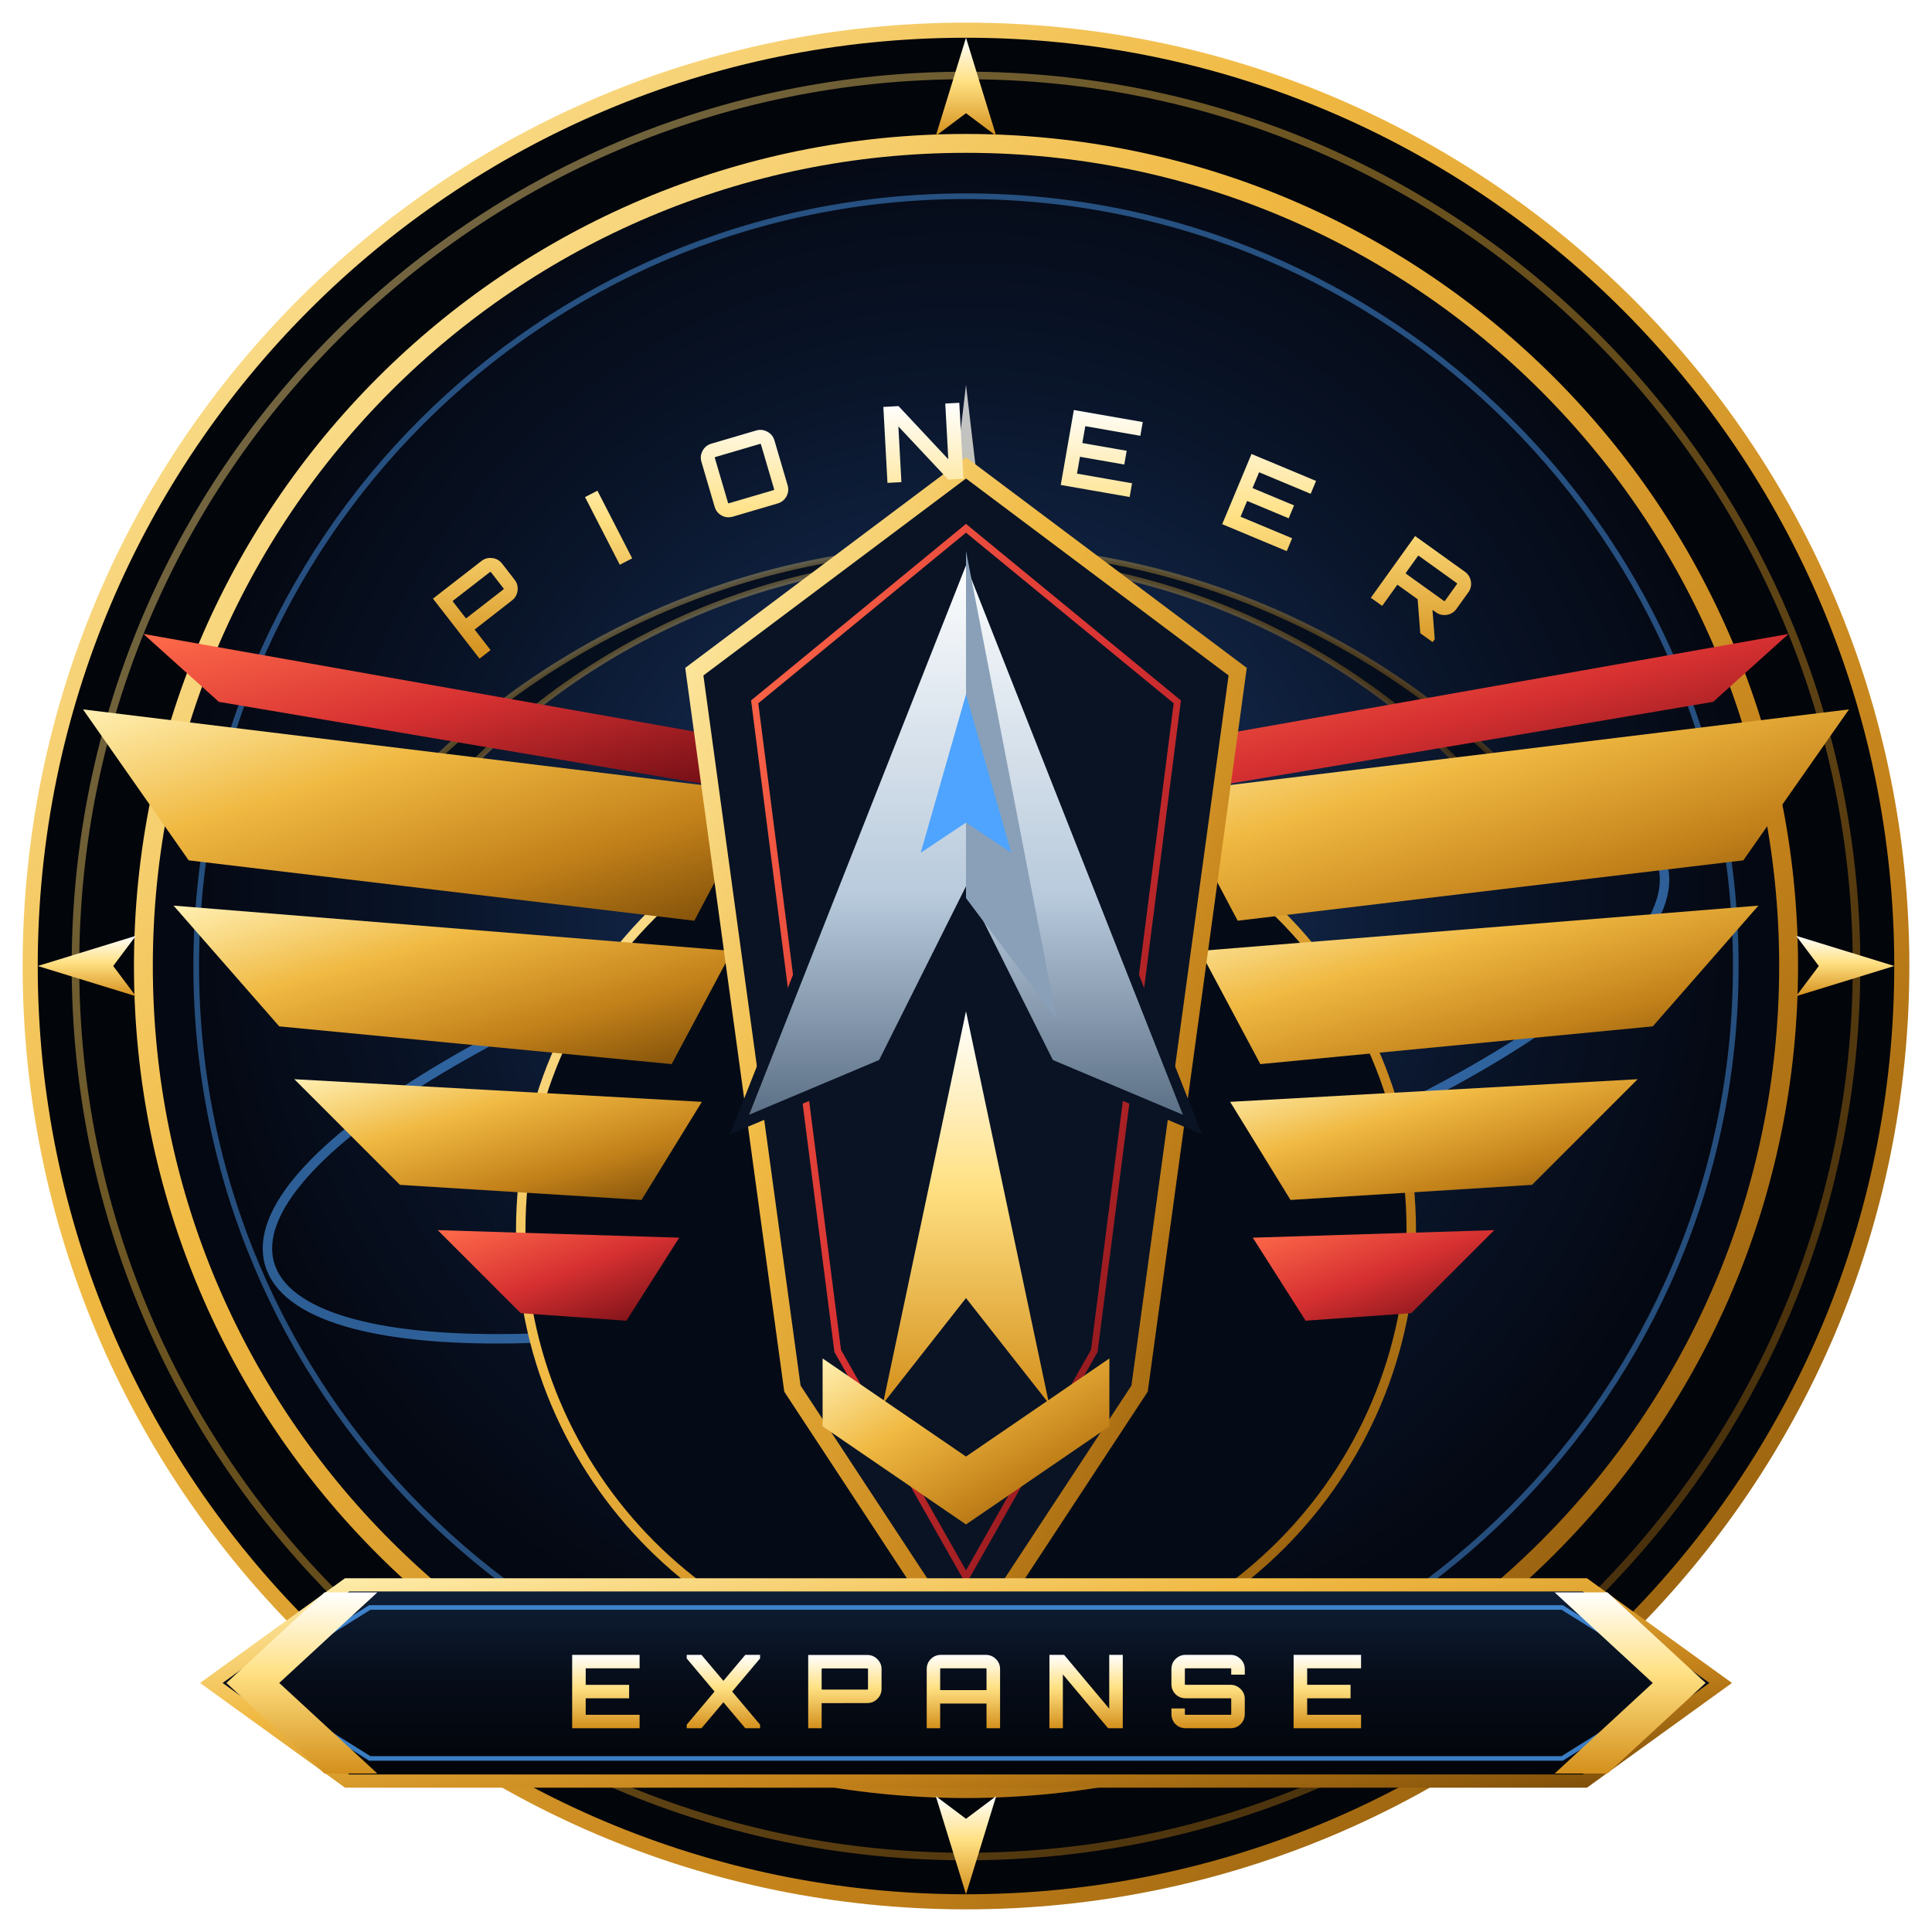
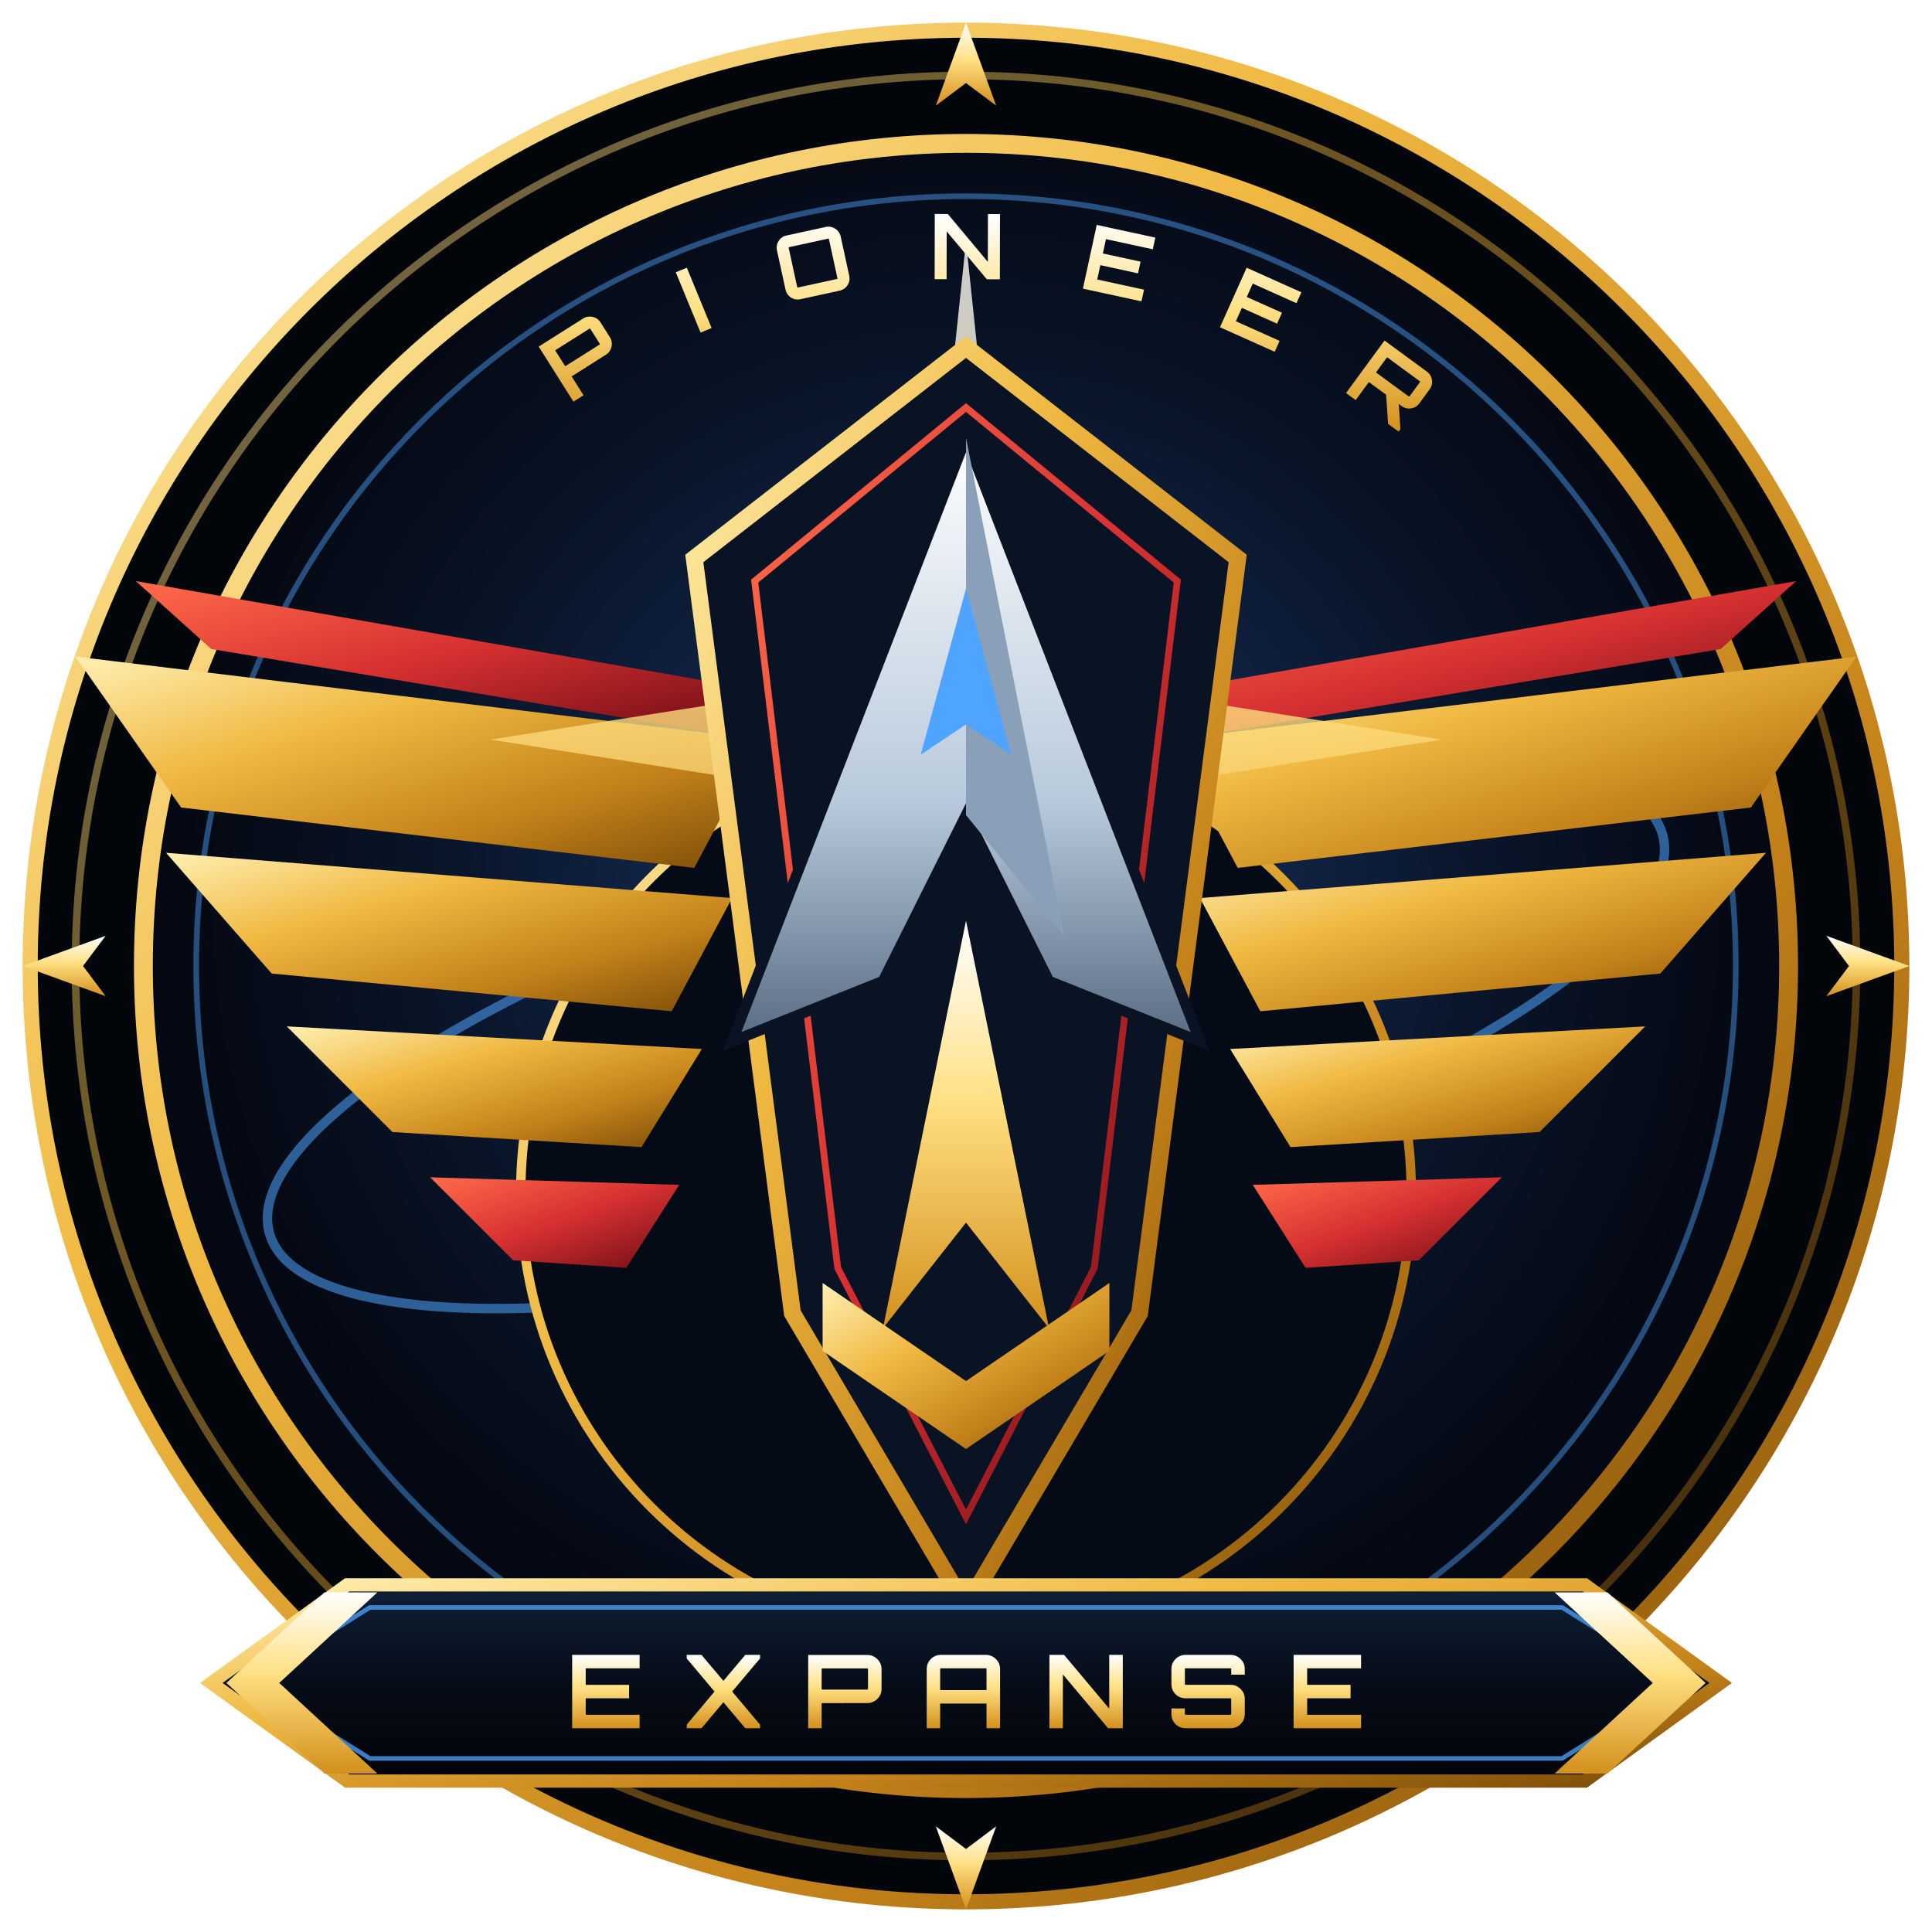
<svg xmlns="http://www.w3.org/2000/svg" width="512" height="512" viewBox="0 0 512 512" version="1.1" id="svg50">
  <defs id="defs22">
    <radialGradient id="coreGlow" cx="50%" cy="46%" r="48%">
      <stop offset="0%" stop-color="#1c3b6e" stop-opacity="0.95" id="stop1" />
      <stop offset="65%" stop-color="#0a162c" stop-opacity="0.98" id="stop2" />
      <stop offset="100%" stop-color="#040812" stop-opacity="1" id="stop3" />
    </radialGradient>
    <linearGradient id="goldMain" x1="0%" y1="0%" x2="100%" y2="100%">
      <stop offset="0%" stop-color="#fff0b3" id="stop4" />
      <stop offset="35%" stop-color="#f0b942" id="stop5" />
      <stop offset="70%" stop-color="#c4821a" id="stop6" />
      <stop offset="100%" stop-color="#7a4b08" id="stop7" />
    </linearGradient>
    <linearGradient id="goldBright" x1="0%" y1="0%" x2="0%" y2="100%">
      <stop offset="0%" stop-color="#ffffff" id="stop8" />
      <stop offset="45%" stop-color="#ffe082" id="stop9" />
      <stop offset="100%" stop-color="#d4901c" id="stop10" />
    </linearGradient>
    <linearGradient id="crimsonWing" x1="0%" y1="0%" x2="100%" y2="100%">
      <stop offset="0%" stop-color="#ff6b4a" id="stop11" />
      <stop offset="50%" stop-color="#d63031" id="stop12" />
      <stop offset="100%" stop-color="#6e0d14" id="stop13" />
    </linearGradient>
    <linearGradient id="shipSteel" x1="0%" y1="0%" x2="0%" y2="100%">
      <stop offset="0%" stop-color="#ffffff" id="stop14" />
      <stop offset="60%" stop-color="#b8cadc" id="stop15" />
      <stop offset="100%" stop-color="#576b82" id="stop16" />
    </linearGradient>
-     <radialGradient id="sunBurst" cx="50%" cy="42%" r="35%">
+     <radialGradient id="sunBurst" cx="50%" cy="40%" r="35%">
      <stop offset="0%" stop-color="#ffffff" stop-opacity="1" id="stop17" />
      <stop offset="40%" stop-color="#ffcf56" stop-opacity="0.9" id="stop18" />
      <stop offset="100%" stop-color="#ff6b35" stop-opacity="0" id="stop19" />
    </radialGradient>
    <linearGradient id="plateBg" x1="0%" y1="0%" x2="0%" y2="100%">
      <stop offset="0%" stop-color="#0f2038" id="stop20" />
      <stop offset="50%" stop-color="#060c18" id="stop21" />
      <stop offset="100%" stop-color="#020408" id="stop22" />
    </linearGradient>
-     <path id="topArc" d="M 72,252 A 198,198 0 0,1 440,252" />
+     <path id="topArc" d="M 74,256 A 182,182 0 0,1 438,256" />
  </defs>
  <circle cx="256" cy="256" r="248" fill="#02050a" stroke="url(#goldMain)" stroke-width="4" id="circle22" />
  <circle cx="256" cy="256" r="236" fill="none" stroke="url(#goldMain)" stroke-width="2" stroke-opacity="0.45" id="circle23" />
  <circle cx="256" cy="256" r="218" fill="url(#coreGlow)" stroke="url(#goldMain)" stroke-width="5" id="circle24" />
  <circle cx="256" cy="256" r="204" fill="none" stroke="#4ea4ff" stroke-width="1.5" stroke-opacity="0.45" id="circle25" />
-   <polygon points="256,10 264,36 256,30 248,36" fill="url(#goldBright)" id="polygon25" />
-   <polygon points="256,502 264,476 256,482 248,476" fill="url(#goldBright)" id="polygon26" />
-   <polygon points="10,256 36,264 30,256 36,248" fill="url(#goldBright)" id="polygon27" />
-   <polygon points="502,256 476,264 482,256 476,248" fill="url(#goldBright)" id="polygon28" />
-   <path d="M 98,220 A 204,204 0 0,1 414,220 L 402,220 A 184,184 0 0,0 110,220 Z" fill="#030812" fill-opacity="0.65" stroke="url(#goldMain)" stroke-width="1.5" stroke-opacity="0.35" id="path28" />
-   <ellipse cx="256" cy="282" rx="192" ry="52" transform="rotate(-16 256 282)" fill="none" stroke="#4ea4ff" stroke-width="2.5" stroke-opacity="0.55" id="ellipse28" />
-   <circle cx="256" cy="326" r="118" fill="#050b16" stroke="url(#goldMain)" stroke-width="2.5" id="circle28" />
-   <circle cx="256" cy="222" r="62" fill="url(#sunBurst)" id="circle29" />
-   <polygon points="256,102 268,204 376,222 268,240 256,342 244,240 136,222 244,204" fill="url(#goldBright)" fill-opacity="0.75" id="polygon29" />
-   <polygon points="22,188 202,210 184,244 50,228" fill="url(#goldMain)" id="polygon30" />
-   <polygon points="490,188 310,210 328,244 462,228" fill="url(#goldMain)" id="polygon31" />
-   <polygon points="38,168 196,196 188,208 58,186" fill="url(#crimsonWing)" id="polygon32" />
-   <polygon points="474,168 316,196 324,208 454,186" fill="url(#crimsonWing)" id="polygon33" />
-   <polygon points="46,240 194,252 178,282 74,272" fill="url(#goldMain)" id="polygon34" />
-   <polygon points="466,240 318,252 334,282 438,272" fill="url(#goldMain)" id="polygon35" />
-   <polygon points="78,286 186,292 170,318 106,314" fill="url(#goldMain)" id="polygon36" />
-   <polygon points="434,286 326,292 342,318 406,314" fill="url(#goldMain)" id="polygon37" />
-   <polygon points="116,326 180,328 166,350 138,348" fill="url(#crimsonWing)" id="polygon38" />
-   <polygon points="396,326 332,328 346,350 374,348" fill="url(#crimsonWing)" id="polygon39" />
-   <polygon points="256,124 328,178 302,368 256,438 210,368 184,178" fill="#091324" stroke="url(#goldMain)" stroke-width="4.5" id="polygon40" />
-   <polygon points="256,140 312,186 290,358 256,418 222,358 200,186" fill="none" stroke="url(#crimsonWing)" stroke-width="1.8" id="polygon41" />
-   <polygon points="256,146 316,298 278,282 256,238 234,282 196,298" fill="url(#shipSteel)" stroke="#091324" stroke-width="2.8" id="polygon42" />
-   <polygon points="256,146 280,270 256,238" fill="#89a0b8" id="polygon43" />
-   <polygon points="256,184 268,226 256,218 244,226" fill="#4ea4ff" id="polygon44" />
-   <polygon points="256,268 278,372 256,344 234,372" fill="url(#goldBright)" id="polygon45" />
-   <polygon points="218,360 256,386 294,360 294,378 256,404 218,378" fill="url(#goldMain)" id="polygon46" />
-   <path d="m 114.74,158.644 12.829,-9.958 q 1.283,-0.996 2.894,-0.793 1.611,0.203 2.589,1.464 l 3.331,4.291 q 0.979,1.261 0.776,2.872 -0.203,1.611 -1.486,2.607 l -9.826,7.662 -0.084,0.029 4.241,5.463 -2.92,2.266 z m 18.701,-2.712 -3.331,-4.291 q -0.12,-0.155 -0.275,-0.035 l -9.754,7.571 q -0.155,0.12 -0.035,0.275 l 3.331,4.291 q 0.12,0.155 0.275,0.035 l 9.754,-7.571 q 0.155,-0.12 0.035,-0.275 z m 30.808,-6.267 -9.208,-17.934 3.288,-1.688 9.208,17.934 z m 24.28,-32.092 11.873,-3.491 q 1.531,-0.45 2.956,0.327 1.417,0.751 1.875,2.309 l 3.491,11.873 q 0.458,1.558 -0.32,2.983 -0.785,1.398 -2.317,1.849 l -11.873,3.491 q -1.558,0.458 -2.975,-0.293 -1.398,-0.785 -1.856,-2.344 l -3.491,-11.873 q -0.458,-1.558 0.301,-2.948 0.778,-1.425 2.336,-1.883 z m 4.644,15.795 11.873,-3.491 q 0.161,-0.047 0.106,-0.235 l -3.491,-11.873 q -0.055,-0.188 -0.216,-0.141 l -11.873,3.491 q -0.188,0.055 -0.133,0.243 l 3.491,11.873 q 0.055,0.188 0.243,0.133 z m 58.136,-11.66 -0.802,-14.762 3.719,-0.202 1.094,20.13 -4.026,0.219 -13.216,-14.087 0.802,14.762 -3.691,0.201 -1.094,-20.13 4.026,-0.219 z m 51.531,-9.86 -0.636,3.641 -14.591,-2.549 -0.781,4.468 11.75,2.053 -0.636,3.641 -11.75,-2.053 -0.781,4.468 14.591,2.549 -0.636,3.641 -18.259,-3.19 3.469,-19.859 z m 45.928,15.602 -1.424,3.411 -13.668,-5.707 -1.748,4.186 11.007,4.596 -1.424,3.411 -11.007,-4.596 -1.748,4.186 13.668,5.707 -1.424,3.411 -17.105,-7.142 7.768,-18.603 z m 40.363,29.518 -3.166,4.414 q -0.93,1.297 -2.532,1.56 -1.602,0.264 -2.922,-0.683 l -0.887,-0.637 0.596,7.768 -0.555,0.774 -3.276,-2.35 -0.701,-9.014 -5.301,-3.803 -0.068,-0.049 -4.031,5.62 -3.003,-2.154 11.735,-16.358 13.196,9.466 q 1.32,0.947 1.583,2.549 0.264,1.602 -0.667,2.899 z m -16.499,-4.91 10.033,7.198 q 0.159,0.114 0.274,-0.045 l 3.166,-4.414 q 0.114,-0.159 -0.045,-0.274 l -10.033,-7.198 q -0.159,-0.114 -0.274,0.045 l -3.166,4.414 q -0.114,0.159 0.045,0.274 z" id="text46" style="font-weight:bold;font-size:28px;font-family:Orbiteer;letter-spacing:7;text-anchor:middle;fill:url(#goldBright)" aria-label="P I O N E E R" />
+   <polygon points="256,6 264,28 256,22 248,28" fill="url(#goldBright)" id="polygon25" />
+   <polygon points="256,506 264,484 256,490 248,484" fill="url(#goldBright)" id="polygon26" />
+   <polygon points="6,256 28,264 22,256 28,248" fill="url(#goldBright)" id="polygon27" />
+   <polygon points="506,256 484,264 490,256 484,248" fill="url(#goldBright)" id="polygon28" />
+   <g transform="translate(0, 0)" id="g38">
+     <ellipse cx="256" cy="274" rx="192" ry="52" transform="rotate(-16 256 274)" fill="none" stroke="#4ea4ff" stroke-width="2.5" stroke-opacity="0.55" id="ellipse28" />
+     <circle cx="256" cy="316" r="118" fill="#050b16" stroke="url(#goldMain)" stroke-width="2.5" id="circle28" />
+     <circle cx="256" cy="196" r="68" fill="url(#sunBurst)" id="circle29" />
+     <polygon points="20,174 202,196 184,230 48,214" fill="url(#goldMain)" id="polygon29" />
+     <polygon points="492,174 310,196 328,230 464,214" fill="url(#goldMain)" id="polygon30" />
+     <polygon points="36,154 196,182 188,194 56,172" fill="url(#crimsonWing)" id="polygon31" />
+     <polygon points="476,154 316,182 324,194 456,172" fill="url(#crimsonWing)" id="polygon32" />
+     <polygon points="44,226 194,238 178,268 72,258" fill="url(#goldMain)" id="polygon33" />
+     <polygon points="468,226 318,238 334,268 440,258" fill="url(#goldMain)" id="polygon34" />
+     <polygon points="76,272 186,278 170,304 104,300" fill="url(#goldMain)" id="polygon35" />
+     <polygon points="436,272 326,278 342,304 408,300" fill="url(#goldMain)" id="polygon36" />
+     <polygon points="114,312 180,314 166,336 136,334" fill="url(#crimsonWing)" id="polygon37" />
+     <polygon points="398,312 332,314 346,336 376,334" fill="url(#crimsonWing)" id="polygon38" />
+   </g>
+   <polygon points="256,64 268,178 382,196 268,214 256,328 244,214 130,196 244,178" fill="url(#goldBright)" fill-opacity="0.8" id="polygon39" />
+   <polygon points="256,92 328,148 302,348 256,426 210,348 184,148" fill="#091324" stroke="url(#goldMain)" stroke-width="4.5" id="polygon40" />
+   <polygon points="256,108 312,154 290,336 256,402 222,336 200,154" fill="none" stroke="url(#crimsonWing)" stroke-width="1.8" id="polygon41" />
+   <polygon points="256,116 318,276 278,260 256,216 234,260 194,276" fill="url(#shipSteel)" stroke="#091324" stroke-width="2.8" id="polygon42" />
+   <polygon points="256,116 282,248 256,216" fill="#89a0b8" id="polygon43" />
+   <polygon points="256,156 268,200 256,192 244,200" fill="#4ea4ff" id="polygon44" />
+   <polygon points="256,244 278,352 256,324 234,352" fill="url(#goldBright)" id="polygon45" />
+   <polygon points="218,340 256,366 294,340 294,358 256,384 218,358" fill="url(#goldMain)" id="polygon46" />
+   <path d="m 142.755,91.851 11.771,-7.43 q 1.177,-0.743 2.534,-0.436 1.357,0.307 2.088,1.464 l 2.485,3.937 q 0.73,1.157 0.423,2.514 -0.307,1.357 -1.484,2.1 l -9.019,5.721 -0.074,0.018 3.164,5.013 -2.679,1.691 z m 16.179,-0.761 -2.485,-3.937 q -0.09,-0.142 -0.232,-0.052 l -8.95,5.649 q -0.142,0.09 -0.052,0.232 l 2.485,3.937 q 0.09,0.142 0.232,0.052 l 8.95,-5.649 q 0.142,-0.09 0.052,-0.232 z m 26.724,-2.952 -6.567,-15.984 2.93,-1.204 6.567,15.984 z m 22.804,-25.738 10.366,-2.255 q 1.337,-0.291 2.507,0.462 1.166,0.729 1.461,2.089 l 2.255,10.366 q 0.296,1.36 -0.457,2.531 -0.757,1.147 -2.094,1.438 l -10.366,2.255 q -1.36,0.296 -2.526,-0.433 -1.147,-0.757 -1.443,-2.118 l -2.255,-10.366 q -0.296,-1.36 0.438,-2.502 0.752,-1.171 2.113,-1.467 z m 2.999,13.79 10.366,-2.255 q 0.141,-0.031 0.105,-0.195 l -2.255,-10.366 q -0.036,-0.164 -0.176,-0.134 l -10.366,2.255 q -0.164,0.036 -0.128,0.2 l 2.255,10.366 q 0.036,0.164 0.2,0.128 z m 50.328,-6.788 0.023,-12.672 3.192,0.006 -0.032,17.28 -3.456,-0.006 -10.633,-12.691 -0.023,12.672 -3.168,-0.006 0.032,-17.28 3.456,0.006 z m 44.386,-6.432 -0.672,3.096 -12.407,-2.693 -0.825,3.8 9.991,2.169 -0.672,3.096 -9.991,-2.169 -0.825,3.8 12.407,2.693 -0.672,3.096 -15.526,-3.37 3.665,-16.887 z m 38.702,14.483 -1.296,2.891 -11.586,-5.192 -1.59,3.548 9.33,4.181 -1.296,2.891 -9.33,-4.181 -1.59,3.548 11.586,5.192 -1.296,2.891 -14.499,-6.497 7.067,-15.769 z m 34.001,25.702 -2.753,3.755 q -0.809,1.103 -2.184,1.315 -1.375,0.212 -2.498,-0.612 l -0.755,-0.554 0.441,6.663 -0.483,0.658 -2.787,-2.044 -0.52,-7.732 -4.509,-3.307 -0.058,-0.043 -3.506,4.78 -2.555,-1.873 10.205,-13.915 11.225,8.232 q 1.123,0.823 1.334,2.199 0.212,1.375 -0.597,2.479 z m -14.097,-4.356 8.535,6.259 q 0.135,0.099 0.235,-0.036 l 2.753,-3.755 q 0.099,-0.135 -0.036,-0.235 l -8.535,-6.259 q -0.135,-0.099 -0.235,0.036 l -2.753,3.755 q -0.099,0.135 0.036,0.235 z" id="text46" style="font-weight:bold;font-size:24px;font-family:Orbiteer;letter-spacing:6;text-anchor:middle;fill:url(#goldBright)" aria-label="P I O N E E R" />
  <polygon points="56,446 92,420 420,420 456,446 420,472 92,472" fill="url(#plateBg)" stroke="url(#goldMain)" stroke-width="3.5" id="polygon47" />
  <polygon points="66,446 98,426 414,426 446,446 414,466 98,466" fill="none" stroke="#4ea4ff" stroke-width="1.2" stroke-opacity="0.75" id="polygon48" />
  <polygon points="86,422 100,422 74,446 100,470 86,470 60,446" fill="url(#goldBright)" id="polygon49" />
  <polygon points="426,422 412,422 438,446 412,470 426,470 452,446" fill="url(#goldBright)" id="polygon50" />
  <path d="m 169.502,438.56 v 3.564 h -14.283 v 4.374 h 11.502 v 3.564 h -11.502 v 4.374 h 14.283 V 458 h -17.874 v -19.44 z m 28.009,0 h 3.915 v 0.945 l -7.398,8.775 7.398,8.775 V 458 h -3.915 l -5.805,-6.885 -5.805,6.885 h -3.915 v -0.945 l 7.371,-8.775 -7.371,-8.775 v -0.945 h 3.915 l 5.805,6.885 z m 16.669,0.027 h 15.66 q 1.566,0 2.673,1.107 1.107,1.107 1.107,2.646 v 5.238 q 0,1.539 -1.107,2.646 -1.107,1.107 -2.673,1.107 l -12.015,0.027 -0.081,-0.027 V 458 h -3.564 z m 15.849,8.991 v -5.238 q 0,-0.189 -0.189,-0.189 h -11.907 q -0.189,0 -0.189,0.189 v 5.238 q 0,0.189 0.189,0.189 h 11.907 q 0.189,0 0.189,-0.189 z m 19.315,-9.018 h 11.907 q 1.566,0 2.673,1.107 1.107,1.08 1.107,2.646 V 458 h -3.591 v -6.534 h -12.285 V 458 h -3.564 v -15.687 q 0,-1.566 1.08,-2.646 1.107,-1.107 2.673,-1.107 z m -0.189,9.342 h 12.285 v -5.589 q 0,-0.189 -0.189,-0.189 h -11.907 q -0.189,0 -0.189,0.189 z m 44.803,4.914 V 438.56 h 3.591 V 458 h -3.888 l -11.988,-14.256 V 458 h -3.564 v -19.44 h 3.888 z m 35.92,-10.503 v 1.485 h -3.591 v -1.485 q 0,-0.189 -0.162,-0.189 h -11.934 q -0.189,0 -0.189,0.189 v 3.996 q 0,0.189 0.189,0.189 h 11.934 q 1.539,0 2.646,1.107 1.107,1.08 1.107,2.646 v 3.996 q 0,1.566 -1.107,2.673 -1.107,1.08 -2.646,1.08 h -11.934 q -1.566,0 -2.673,-1.08 -1.08,-1.107 -1.08,-2.673 v -1.485 h 3.564 v 1.485 q 0,0.189 0.189,0.189 h 11.934 q 0.162,0 0.162,-0.189 v -3.996 q 0,-0.189 -0.162,-0.189 h -11.934 q -1.566,0 -2.673,-1.08 -1.08,-1.107 -1.08,-2.673 v -3.996 q 0,-1.566 1.08,-2.646 1.107,-1.107 2.673,-1.107 h 11.934 q 1.539,0 2.646,1.107 1.107,1.08 1.107,2.646 z m 30.817,-3.753 v 3.564 h -14.283 v 4.374 h 11.502 v 3.564 h -11.502 v 4.374 h 14.283 V 458 h -17.874 v -19.44 z" id="text50" style="font-weight:bold;font-size:27px;font-family:Orbiteer;letter-spacing:10;text-anchor:middle;fill:url(#goldBright)" aria-label="EXPANSE" />
</svg>
